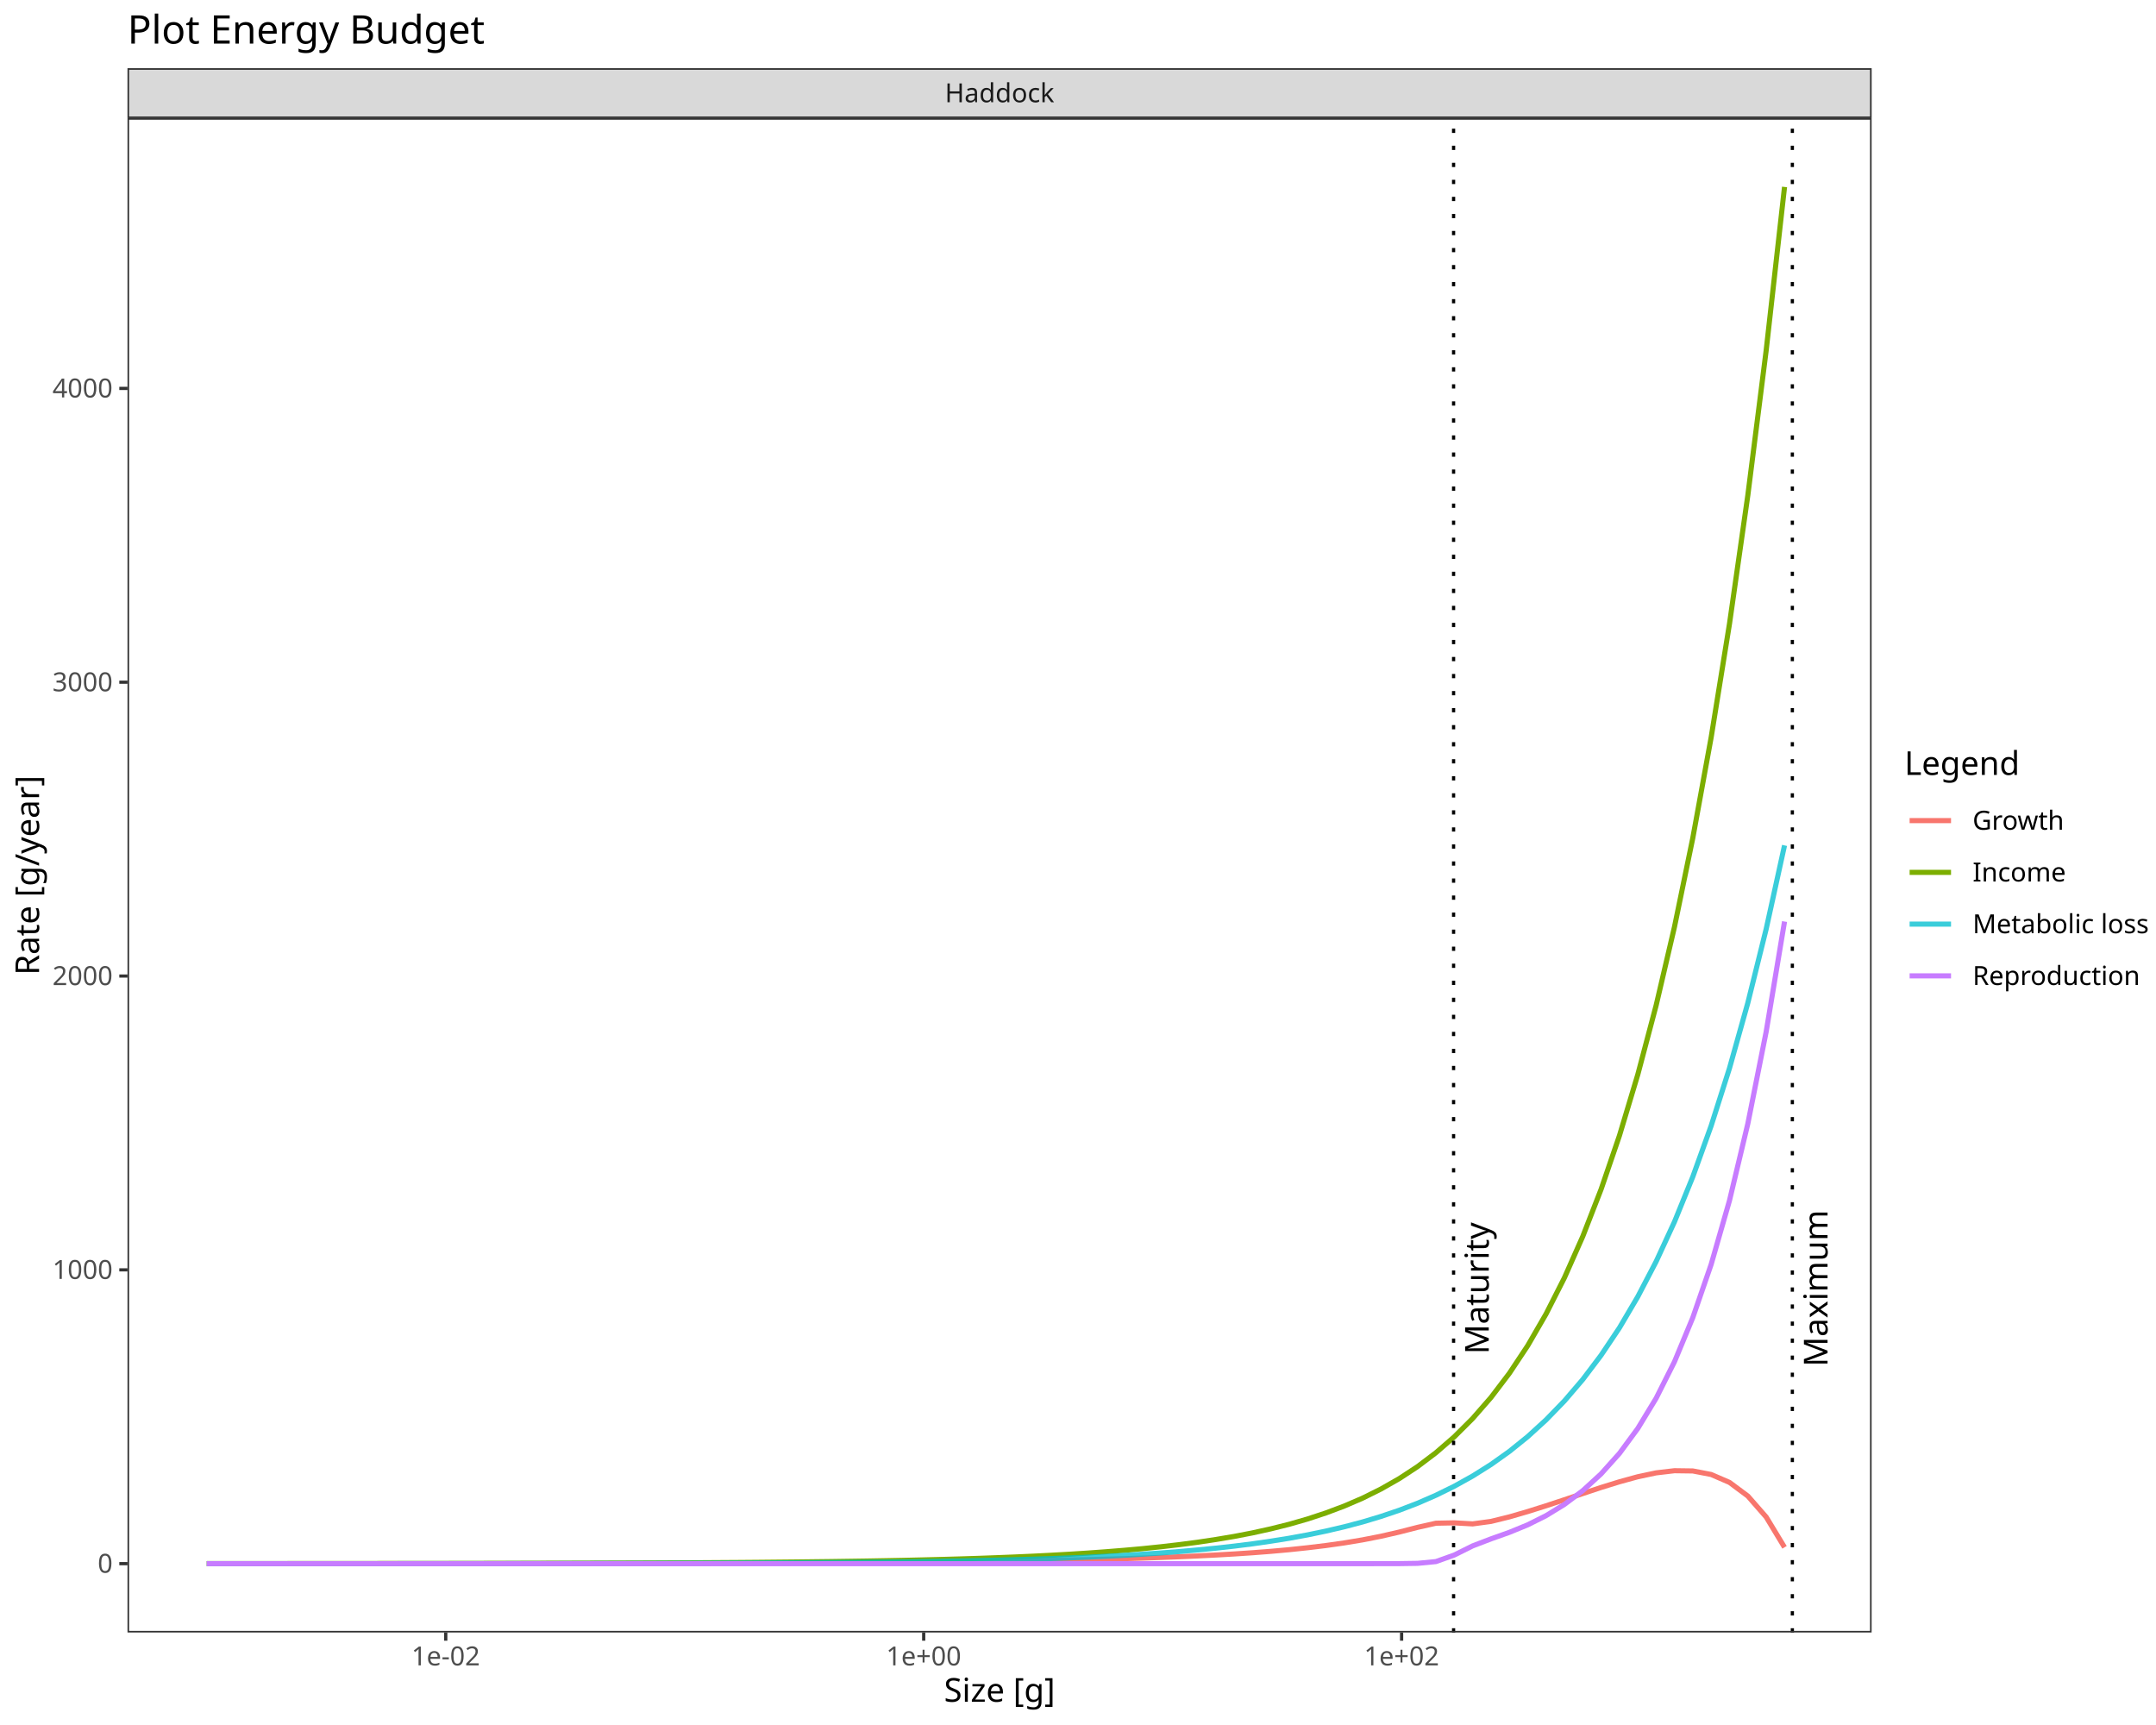
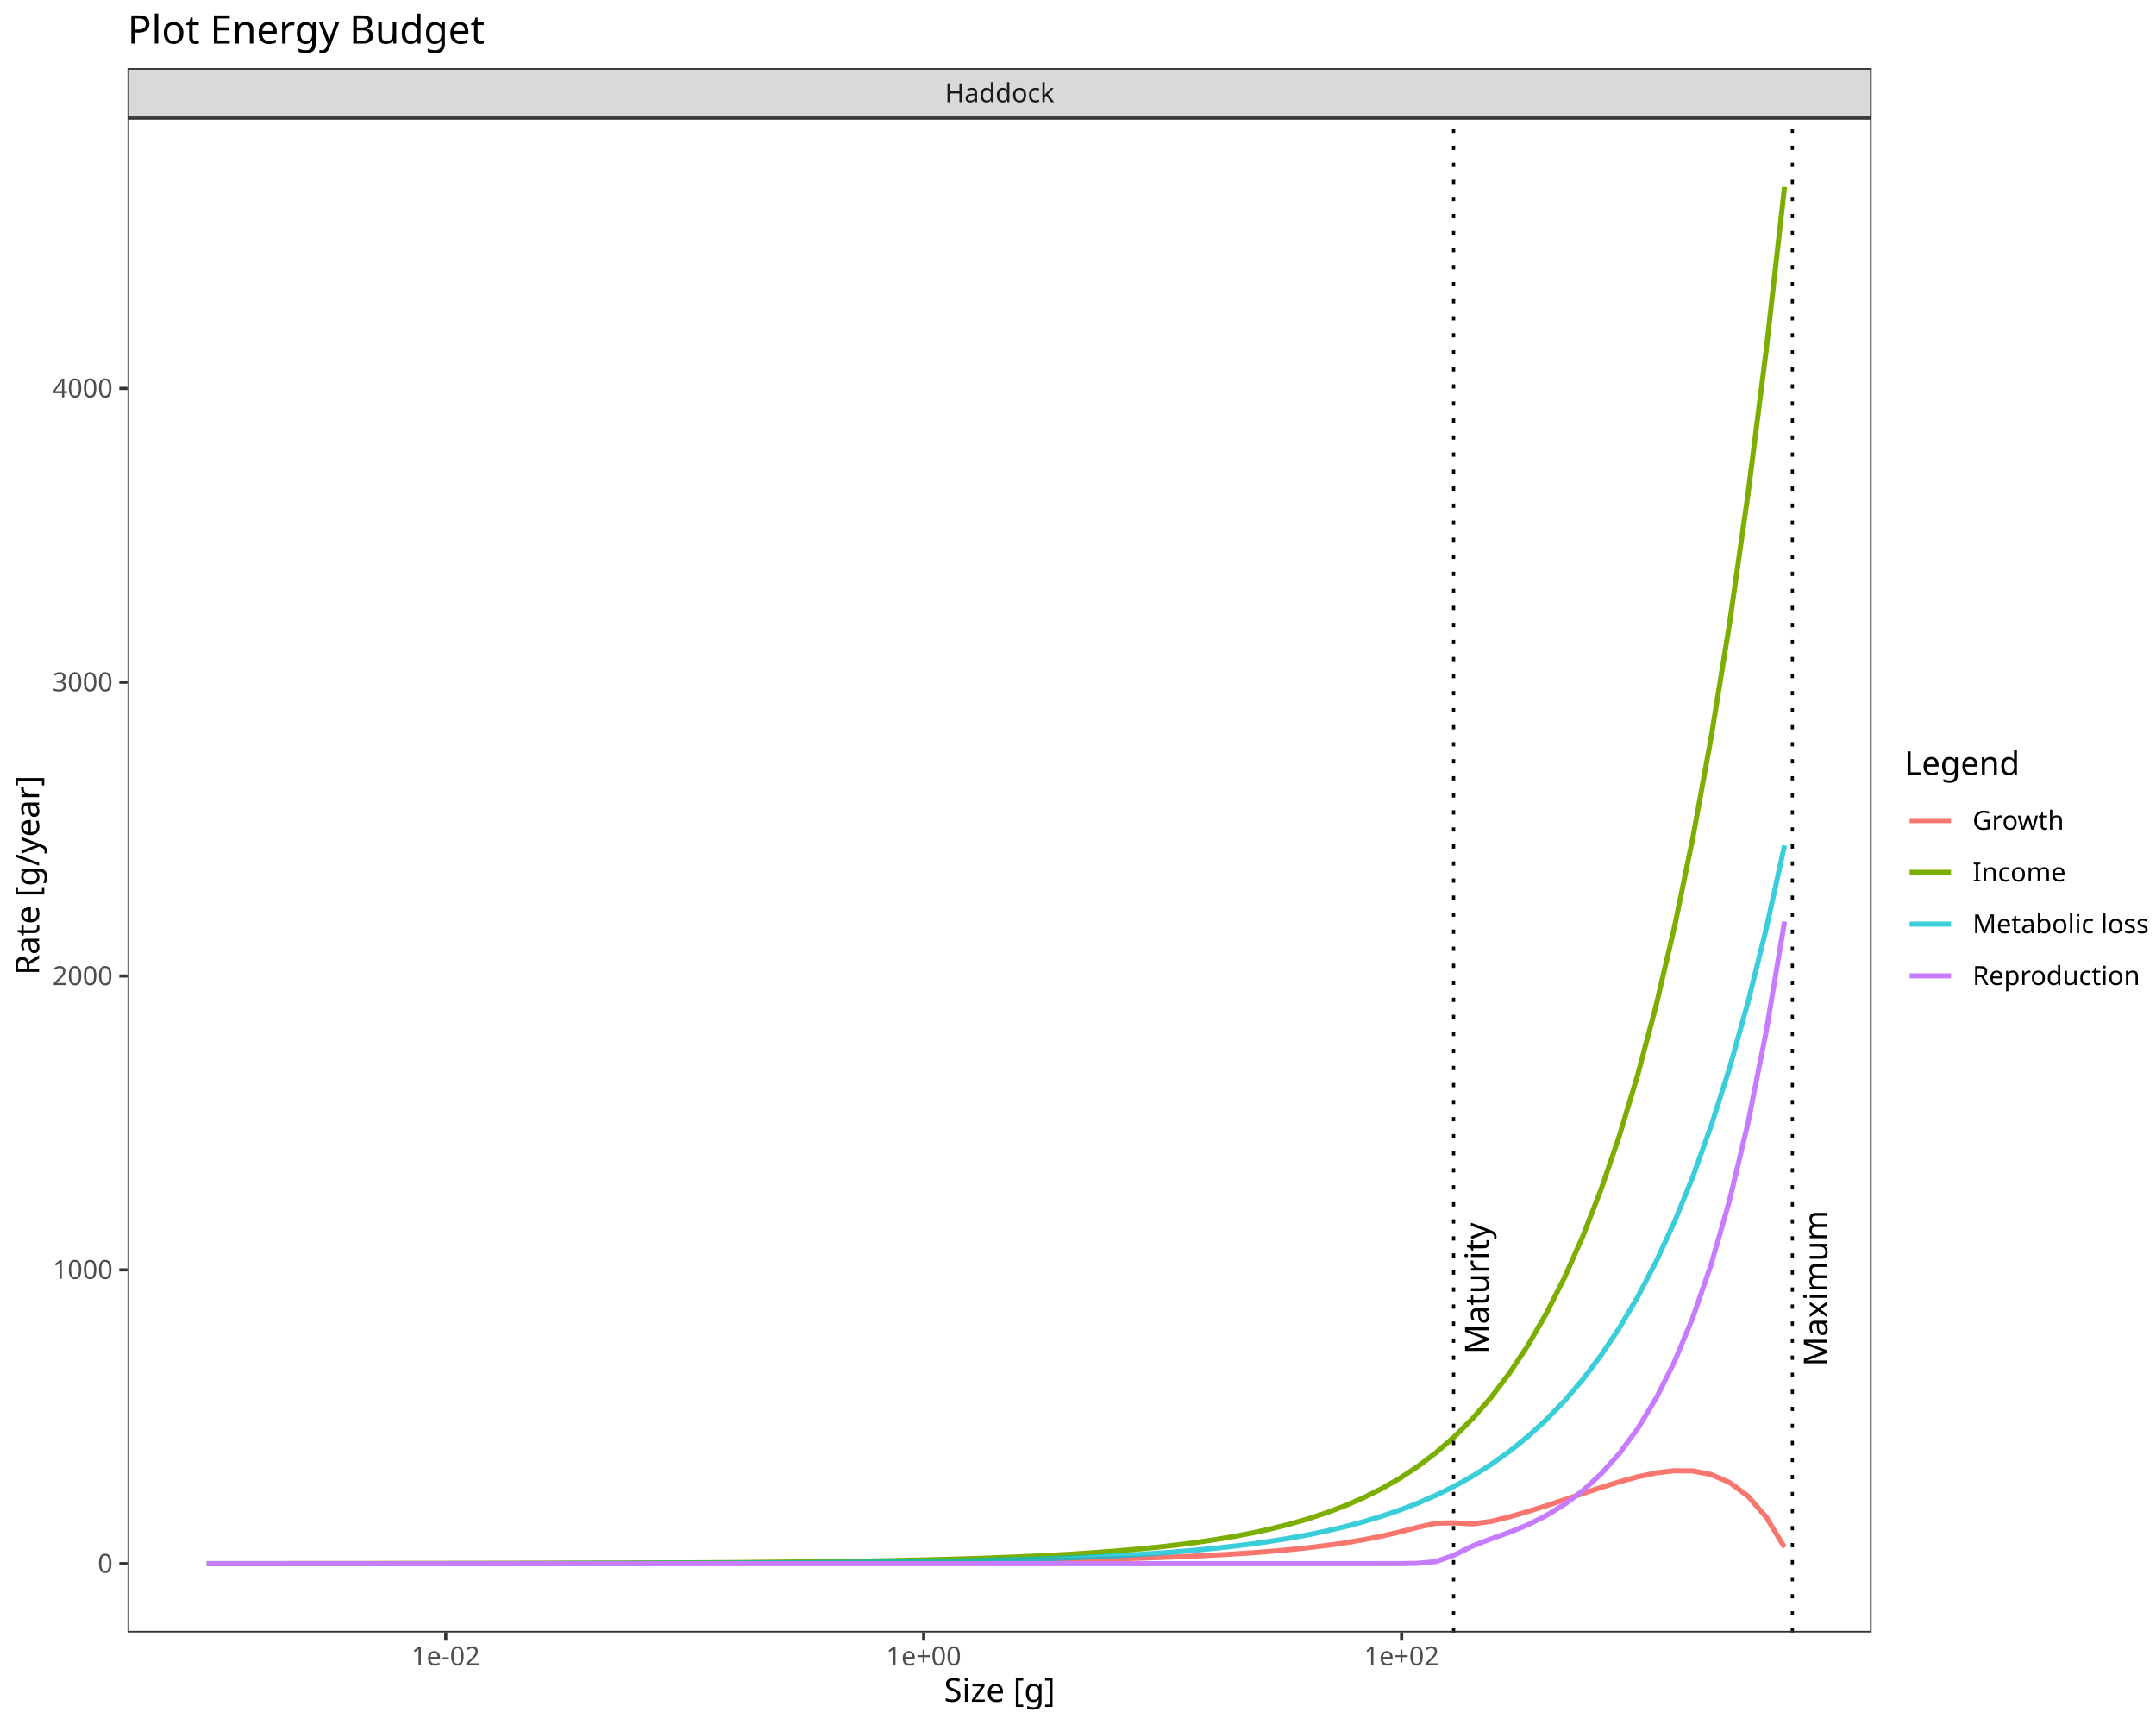
<svg xmlns="http://www.w3.org/2000/svg" class="svglite" data-engine-version="2.0" width="720.00pt" height="576.00pt" viewBox="0 0 720.00 576.00">
  <defs>
    <style type="text/css">
    .svglite line, .svglite polyline, .svglite polygon, .svglite path, .svglite rect, .svglite circle {
      fill: none;
      stroke: #000000;
      stroke-linecap: round;
      stroke-linejoin: round;
      stroke-miterlimit: 10.00;
    }
  </style>
  </defs>
  <rect width="100%" height="100%" style="stroke: none; fill: #FFFFFF;" />
  <defs>
    <clipPath id="cpMC4wMHw3MjAuMDB8MC4wMHw1NzYuMDA=">
      <rect x="0.00" y="0.00" width="720.00" height="576.00" />
    </clipPath>
  </defs>
  <g clip-path="url(#cpMC4wMHw3MjAuMDB8MC4wMHw1NzYuMDA=)">
    <rect x="0.00" y="0.00" width="720.00" height="576.00" style="stroke-width: 1.07; stroke: #FFFFFF; fill: #FFFFFF;" />
  </g>
  <defs>
    <clipPath id="cpNDIuNTh8NjI1LjAzfDM5LjQzfDU0NS4xMQ==">
      <rect x="42.58" y="39.43" width="582.45" height="505.68" />
    </clipPath>
  </defs>
  <g clip-path="url(#cpNDIuNTh8NjI1LjAzfDM5LjQzfDU0NS4xMQ==)">
    <rect x="42.58" y="39.43" width="582.45" height="505.68" style="stroke-width: 1.07; stroke: none; fill: #FFFFFF;" />
    <polyline points="69.06,522.12 75.18,522.12 81.31,522.12 87.44,522.12 93.56,522.12 99.69,522.11 105.82,522.11 111.94,522.11 118.07,522.11 124.20,522.11 130.32,522.10 136.45,522.10 142.58,522.10 148.70,522.09 154.83,522.09 160.96,522.09 167.08,522.08 173.21,522.08 179.34,522.07 185.46,522.06 191.59,522.06 197.72,522.05 203.84,522.04 209.97,522.03 216.10,522.02 222.22,522.01 228.35,521.99 234.48,521.98 240.60,521.96 246.73,521.94 252.86,521.92 258.98,521.90 265.11,521.87 271.24,521.85 277.36,521.81 283.49,521.78 289.62,521.74 295.74,521.70 301.87,521.65 308.00,521.60 314.12,521.54 320.25,521.48 326.38,521.40 332.50,521.32 338.63,521.24 344.76,521.14 350.88,521.03 357.01,520.91 363.14,520.78 369.26,520.63 375.39,520.46 381.52,520.27 387.64,520.06 393.77,519.82 399.90,519.55 406.02,519.24 412.15,518.89 418.28,518.48 424.40,518.01 430.53,517.46 436.66,516.81 442.78,516.07 448.91,515.20 455.04,514.18 461.16,512.98 467.29,511.57 473.42,510.00 479.54,508.62 485.67,508.50 491.80,508.85 497.92,508.02 504.05,506.51 510.18,504.73 516.30,502.80 522.43,500.78 528.56,498.72 534.68,496.69 540.81,494.79 546.93,493.11 553.06,491.81 559.19,491.09 565.31,491.17 571.44,492.35 577.57,495.00 583.69,499.55 589.82,506.55 595.95,516.67 " style="stroke-width: 1.71; stroke: #F8766D; stroke-linecap: butt;" />
    <polyline points="69.06,522.11 75.18,522.11 81.31,522.11 87.44,522.11 93.56,522.11 99.69,522.10 105.82,522.10 111.94,522.10 118.07,522.09 124.20,522.09 130.32,522.08 136.45,522.08 142.58,522.07 148.70,522.07 154.83,522.06 160.96,522.05 167.08,522.04 173.21,522.03 179.34,522.02 185.46,522.00 191.59,521.99 197.72,521.97 203.84,521.95 209.97,521.93 216.10,521.91 222.22,521.88 228.35,521.85 234.48,521.82 240.60,521.78 246.73,521.74 252.86,521.69 258.98,521.63 265.11,521.57 271.24,521.50 277.36,521.43 283.49,521.34 289.62,521.25 295.74,521.14 301.87,521.02 308.00,520.88 314.12,520.73 320.25,520.56 326.38,520.37 332.50,520.15 338.63,519.91 344.76,519.64 350.88,519.33 357.01,518.99 363.14,518.60 369.26,518.16 375.39,517.67 381.52,517.12 387.64,516.49 393.77,515.78 399.90,514.98 406.02,514.06 412.15,513.03 418.28,511.85 424.40,510.50 430.53,508.97 436.66,507.21 442.78,505.19 448.91,502.89 455.04,500.25 461.16,497.21 467.29,493.72 473.42,489.70 479.54,485.07 485.67,479.76 491.80,473.64 497.92,466.63 504.05,458.57 510.18,449.34 516.30,438.76 522.43,426.68 528.56,412.87 534.68,397.14 540.81,379.22 546.93,358.86 553.06,335.74 559.19,309.52 565.31,279.83 571.44,246.24 577.57,208.27 583.69,165.39 589.82,116.99 595.95,62.42 " style="stroke-width: 1.71; stroke: #7CAE00; stroke-linecap: butt;" />
    <polyline points="69.06,522.12 75.18,522.12 81.31,522.12 87.44,522.12 93.56,522.12 99.69,522.12 105.82,522.12 111.94,522.11 118.07,522.11 124.20,522.11 130.32,522.11 136.45,522.10 142.58,522.10 148.70,522.10 154.83,522.09 160.96,522.09 167.08,522.09 173.21,522.08 179.34,522.07 185.46,522.07 191.59,522.06 197.72,522.05 203.84,522.04 209.97,522.03 216.10,522.02 222.22,522.00 228.35,521.98 234.48,521.97 240.60,521.94 246.73,521.92 252.86,521.89 258.98,521.86 265.11,521.83 271.24,521.79 277.36,521.74 283.49,521.69 289.62,521.63 295.74,521.57 301.87,521.50 308.00,521.41 314.12,521.32 320.25,521.21 326.38,521.09 332.50,520.95 338.63,520.80 344.76,520.63 350.88,520.43 357.01,520.20 363.14,519.95 369.26,519.66 375.39,519.34 381.52,518.97 387.64,518.56 393.77,518.09 399.90,517.55 406.02,516.95 412.15,516.27 418.28,515.50 424.40,514.62 430.53,513.64 436.66,512.52 442.78,511.25 448.91,509.82 455.04,508.20 461.16,506.36 467.29,504.29 473.42,501.94 479.54,499.28 485.67,496.27 491.80,492.86 497.92,489.01 504.05,484.65 510.18,479.71 516.30,474.12 522.43,467.80 528.56,460.64 534.68,452.54 540.81,443.38 546.93,433.00 553.06,421.26 559.19,407.98 565.31,392.94 571.44,375.92 577.57,356.67 583.69,334.87 589.82,310.20 595.95,282.29 " style="stroke-width: 1.71; stroke: #00BFCF; stroke-opacity: 0.77; stroke-linecap: butt;" />
    <polyline points="69.06,522.13 75.18,522.13 81.31,522.13 87.44,522.13 93.56,522.13 99.69,522.13 105.82,522.13 111.94,522.13 118.07,522.13 124.20,522.13 130.32,522.13 136.45,522.13 142.58,522.13 148.70,522.13 154.83,522.13 160.96,522.13 167.08,522.13 173.21,522.13 179.34,522.13 185.46,522.13 191.59,522.13 197.72,522.13 203.84,522.13 209.97,522.13 216.10,522.13 222.22,522.13 228.35,522.13 234.48,522.13 240.60,522.13 246.73,522.13 252.86,522.13 258.98,522.13 265.11,522.13 271.24,522.13 277.36,522.13 283.49,522.13 289.62,522.13 295.74,522.13 301.87,522.13 308.00,522.13 314.12,522.13 320.25,522.13 326.38,522.13 332.50,522.13 338.63,522.13 344.76,522.13 350.88,522.13 357.01,522.13 363.14,522.13 369.26,522.13 375.39,522.13 381.52,522.13 387.64,522.13 393.77,522.13 399.90,522.13 406.02,522.13 412.15,522.13 418.28,522.13 424.40,522.13 430.53,522.13 436.66,522.13 442.78,522.13 448.91,522.13 455.04,522.13 461.16,522.12 467.29,522.11 473.42,522.02 479.54,521.43 485.67,519.24 491.80,516.19 497.92,513.85 504.05,511.67 510.18,509.16 516.30,506.10 522.43,502.35 528.56,497.76 534.68,492.15 540.81,485.31 546.93,477.00 553.06,466.91 559.19,454.71 565.31,439.97 571.44,422.21 577.57,400.86 583.69,375.22 589.82,344.49 595.95,307.71 " style="stroke-width: 1.71; stroke: #C77CFF; stroke-linecap: butt;" />
    <line x1="485.43" y1="545.11" x2="485.43" y2="39.43" style="stroke-width: 1.07; stroke-dasharray: 1.42,4.27; stroke-linecap: butt;" />
    <line x1="598.56" y1="545.11" x2="598.56" y2="39.43" style="stroke-width: 1.07; stroke-dasharray: 1.42,4.27; stroke-linecap: butt;" />
-     <text transform="translate(481.28,430.19) rotate(-90)" text-anchor="middle" style="font-size: 11.04px; font-family: sans;" textLength="0.00px" lengthAdjust="spacingAndGlyphs" />
-     <text transform="translate(497.17,430.19) rotate(-90)" text-anchor="middle" style="font-size: 11.04px; font-family: sans;" textLength="39.27px" lengthAdjust="spacingAndGlyphs">Maturity</text>
-     <text transform="translate(594.41,430.19) rotate(-90)" text-anchor="middle" style="font-size: 11.04px; font-family: sans;" textLength="0.00px" lengthAdjust="spacingAndGlyphs" />
-     <text transform="translate(610.31,430.19) rotate(-90)" text-anchor="middle" style="font-size: 11.04px; font-family: sans;" textLength="47.86px" lengthAdjust="spacingAndGlyphs">Maximum</text>
+     <text transform="translate(481.29,430.19) rotate(-90)" text-anchor="middle" style="font-size: 11.00px; font-family: sans;" textLength="0.00px" lengthAdjust="spacingAndGlyphs" />
+     <text transform="translate(497.13,430.19) rotate(-90)" text-anchor="middle" style="font-size: 11.00px; font-family: sans;" textLength="39.12px" lengthAdjust="spacingAndGlyphs">Maturity</text>
+     <text transform="translate(594.42,430.19) rotate(-90)" text-anchor="middle" style="font-size: 11.00px; font-family: sans;" textLength="0.00px" lengthAdjust="spacingAndGlyphs" />
+     <text transform="translate(610.26,430.19) rotate(-90)" text-anchor="middle" style="font-size: 11.00px; font-family: sans;" textLength="47.68px" lengthAdjust="spacingAndGlyphs">Maximum</text>
    <rect x="42.58" y="39.43" width="582.45" height="505.68" style="stroke-width: 1.07; stroke: #333333;" />
  </g>
  <g clip-path="url(#cpMC4wMHw3MjAuMDB8MC4wMHw1NzYuMDA=)">
</g>
  <defs>
    <clipPath id="cpNDIuNTh8NjI1LjAzfDIyLjc4fDM5LjQz">
      <rect x="42.58" y="22.78" width="582.45" height="16.65" />
    </clipPath>
  </defs>
  <g clip-path="url(#cpNDIuNTh8NjI1LjAzfDIyLjc4fDM5LjQz)">
    <rect x="42.58" y="22.78" width="582.45" height="16.65" style="stroke-width: 1.07; stroke: #333333; fill: #D9D9D9;" />
    <text x="333.81" y="34.14" text-anchor="middle" style="font-size: 8.80px; fill: #1A1A1A; font-family: sans;" textLength="34.74px" lengthAdjust="spacingAndGlyphs">Haddock</text>
  </g>
  <g clip-path="url(#cpMC4wMHw3MjAuMDB8MC4wMHw1NzYuMDA=)">
    <polyline points="148.86,547.85 148.86,545.11 " style="stroke-width: 1.07; stroke: #333333; stroke-linecap: butt;" />
    <polyline points="308.47,547.85 308.47,545.11 " style="stroke-width: 1.07; stroke: #333333; stroke-linecap: butt;" />
    <polyline points="468.07,547.85 468.07,545.11 " style="stroke-width: 1.07; stroke: #333333; stroke-linecap: butt;" />
    <text x="148.86" y="556.10" text-anchor="middle" style="font-size: 8.80px; fill: #4D4D4D; font-family: sans;" textLength="22.51px" lengthAdjust="spacingAndGlyphs">1e-02</text>
    <text x="308.47" y="556.10" text-anchor="middle" style="font-size: 8.80px; fill: #4D4D4D; font-family: sans;" textLength="24.72px" lengthAdjust="spacingAndGlyphs">1e+00</text>
    <text x="468.07" y="556.10" text-anchor="middle" style="font-size: 8.80px; fill: #4D4D4D; font-family: sans;" textLength="24.72px" lengthAdjust="spacingAndGlyphs">1e+02</text>
    <text x="37.65" y="525.16" text-anchor="end" style="font-size: 8.80px; fill: #4D4D4D; font-family: sans;" textLength="4.89px" lengthAdjust="spacingAndGlyphs">0</text>
    <text x="37.65" y="427.05" text-anchor="end" style="font-size: 8.80px; fill: #4D4D4D; font-family: sans;" textLength="19.58px" lengthAdjust="spacingAndGlyphs">1000</text>
    <text x="37.65" y="328.94" text-anchor="end" style="font-size: 8.80px; fill: #4D4D4D; font-family: sans;" textLength="19.58px" lengthAdjust="spacingAndGlyphs">2000</text>
    <text x="37.65" y="230.83" text-anchor="end" style="font-size: 8.80px; fill: #4D4D4D; font-family: sans;" textLength="19.58px" lengthAdjust="spacingAndGlyphs">3000</text>
    <text x="37.65" y="132.72" text-anchor="end" style="font-size: 8.80px; fill: #4D4D4D; font-family: sans;" textLength="19.58px" lengthAdjust="spacingAndGlyphs">4000</text>
    <polyline points="39.84,522.13 42.58,522.13 " style="stroke-width: 1.07; stroke: #333333; stroke-linecap: butt;" />
    <polyline points="39.84,424.02 42.58,424.02 " style="stroke-width: 1.07; stroke: #333333; stroke-linecap: butt;" />
    <polyline points="39.84,325.91 42.58,325.91 " style="stroke-width: 1.07; stroke: #333333; stroke-linecap: butt;" />
    <polyline points="39.84,227.80 42.58,227.80 " style="stroke-width: 1.07; stroke: #333333; stroke-linecap: butt;" />
    <polyline points="39.84,129.69 42.58,129.69 " style="stroke-width: 1.07; stroke: #333333; stroke-linecap: butt;" />
    <text x="333.81" y="568.24" text-anchor="middle" style="font-size: 11.00px; font-family: sans;" textLength="36.69px" lengthAdjust="spacingAndGlyphs">Size [g]</text>
    <text transform="translate(13.05,292.27) rotate(-90)" text-anchor="middle" style="font-size: 11.00px; font-family: sans;" textLength="62.98px" lengthAdjust="spacingAndGlyphs">Rate [g/year]</text>
    <rect x="635.99" y="250.05" width="78.53" height="84.45" style="stroke-width: 1.07; stroke: none; fill: #FFFFFF;" />
    <text x="635.99" y="258.76" style="font-size: 11.00px; font-family: sans;" textLength="36.71px" lengthAdjust="spacingAndGlyphs">Legend</text>
    <rect x="635.99" y="265.38" width="17.28" height="17.28" style="stroke-width: 1.07; stroke: none; fill: #FFFFFF;" />
    <line x1="637.72" y1="274.02" x2="651.55" y2="274.02" style="stroke-width: 1.71; stroke: #F8766D; stroke-linecap: butt;" />
    <rect x="635.99" y="282.66" width="17.28" height="17.28" style="stroke-width: 1.07; stroke: none; fill: #FFFFFF;" />
    <line x1="637.72" y1="291.30" x2="651.55" y2="291.30" style="stroke-width: 1.71; stroke: #7CAE00; stroke-linecap: butt;" />
    <rect x="635.99" y="299.94" width="17.28" height="17.28" style="stroke-width: 1.07; stroke: none; fill: #FFFFFF;" />
    <line x1="637.72" y1="308.58" x2="651.55" y2="308.58" style="stroke-width: 1.71; stroke: #00BFCF; stroke-opacity: 0.77; stroke-linecap: butt;" />
    <rect x="635.99" y="317.22" width="17.28" height="17.28" style="stroke-width: 1.07; stroke: none; fill: #FFFFFF;" />
    <line x1="637.72" y1="325.86" x2="651.55" y2="325.86" style="stroke-width: 1.71; stroke: #C77CFF; stroke-linecap: butt;" />
    <text x="658.75" y="277.05" style="font-size: 8.80px; font-family: sans;" textLength="28.37px" lengthAdjust="spacingAndGlyphs">Growth</text>
    <text x="658.75" y="294.33" style="font-size: 8.80px; font-family: sans;" textLength="28.87px" lengthAdjust="spacingAndGlyphs">Income</text>
    <text x="658.75" y="311.61" style="font-size: 8.80px; font-family: sans;" textLength="55.77px" lengthAdjust="spacingAndGlyphs">Metabolic loss</text>
    <text x="658.75" y="328.89" style="font-size: 8.80px; font-family: sans;" textLength="52.35px" lengthAdjust="spacingAndGlyphs">Reproduction</text>
    <text x="42.58" y="14.56" style="font-size: 13.20px; font-family: sans;" textLength="113.75px" lengthAdjust="spacingAndGlyphs">Plot Energy Budget</text>
  </g>
</svg>
